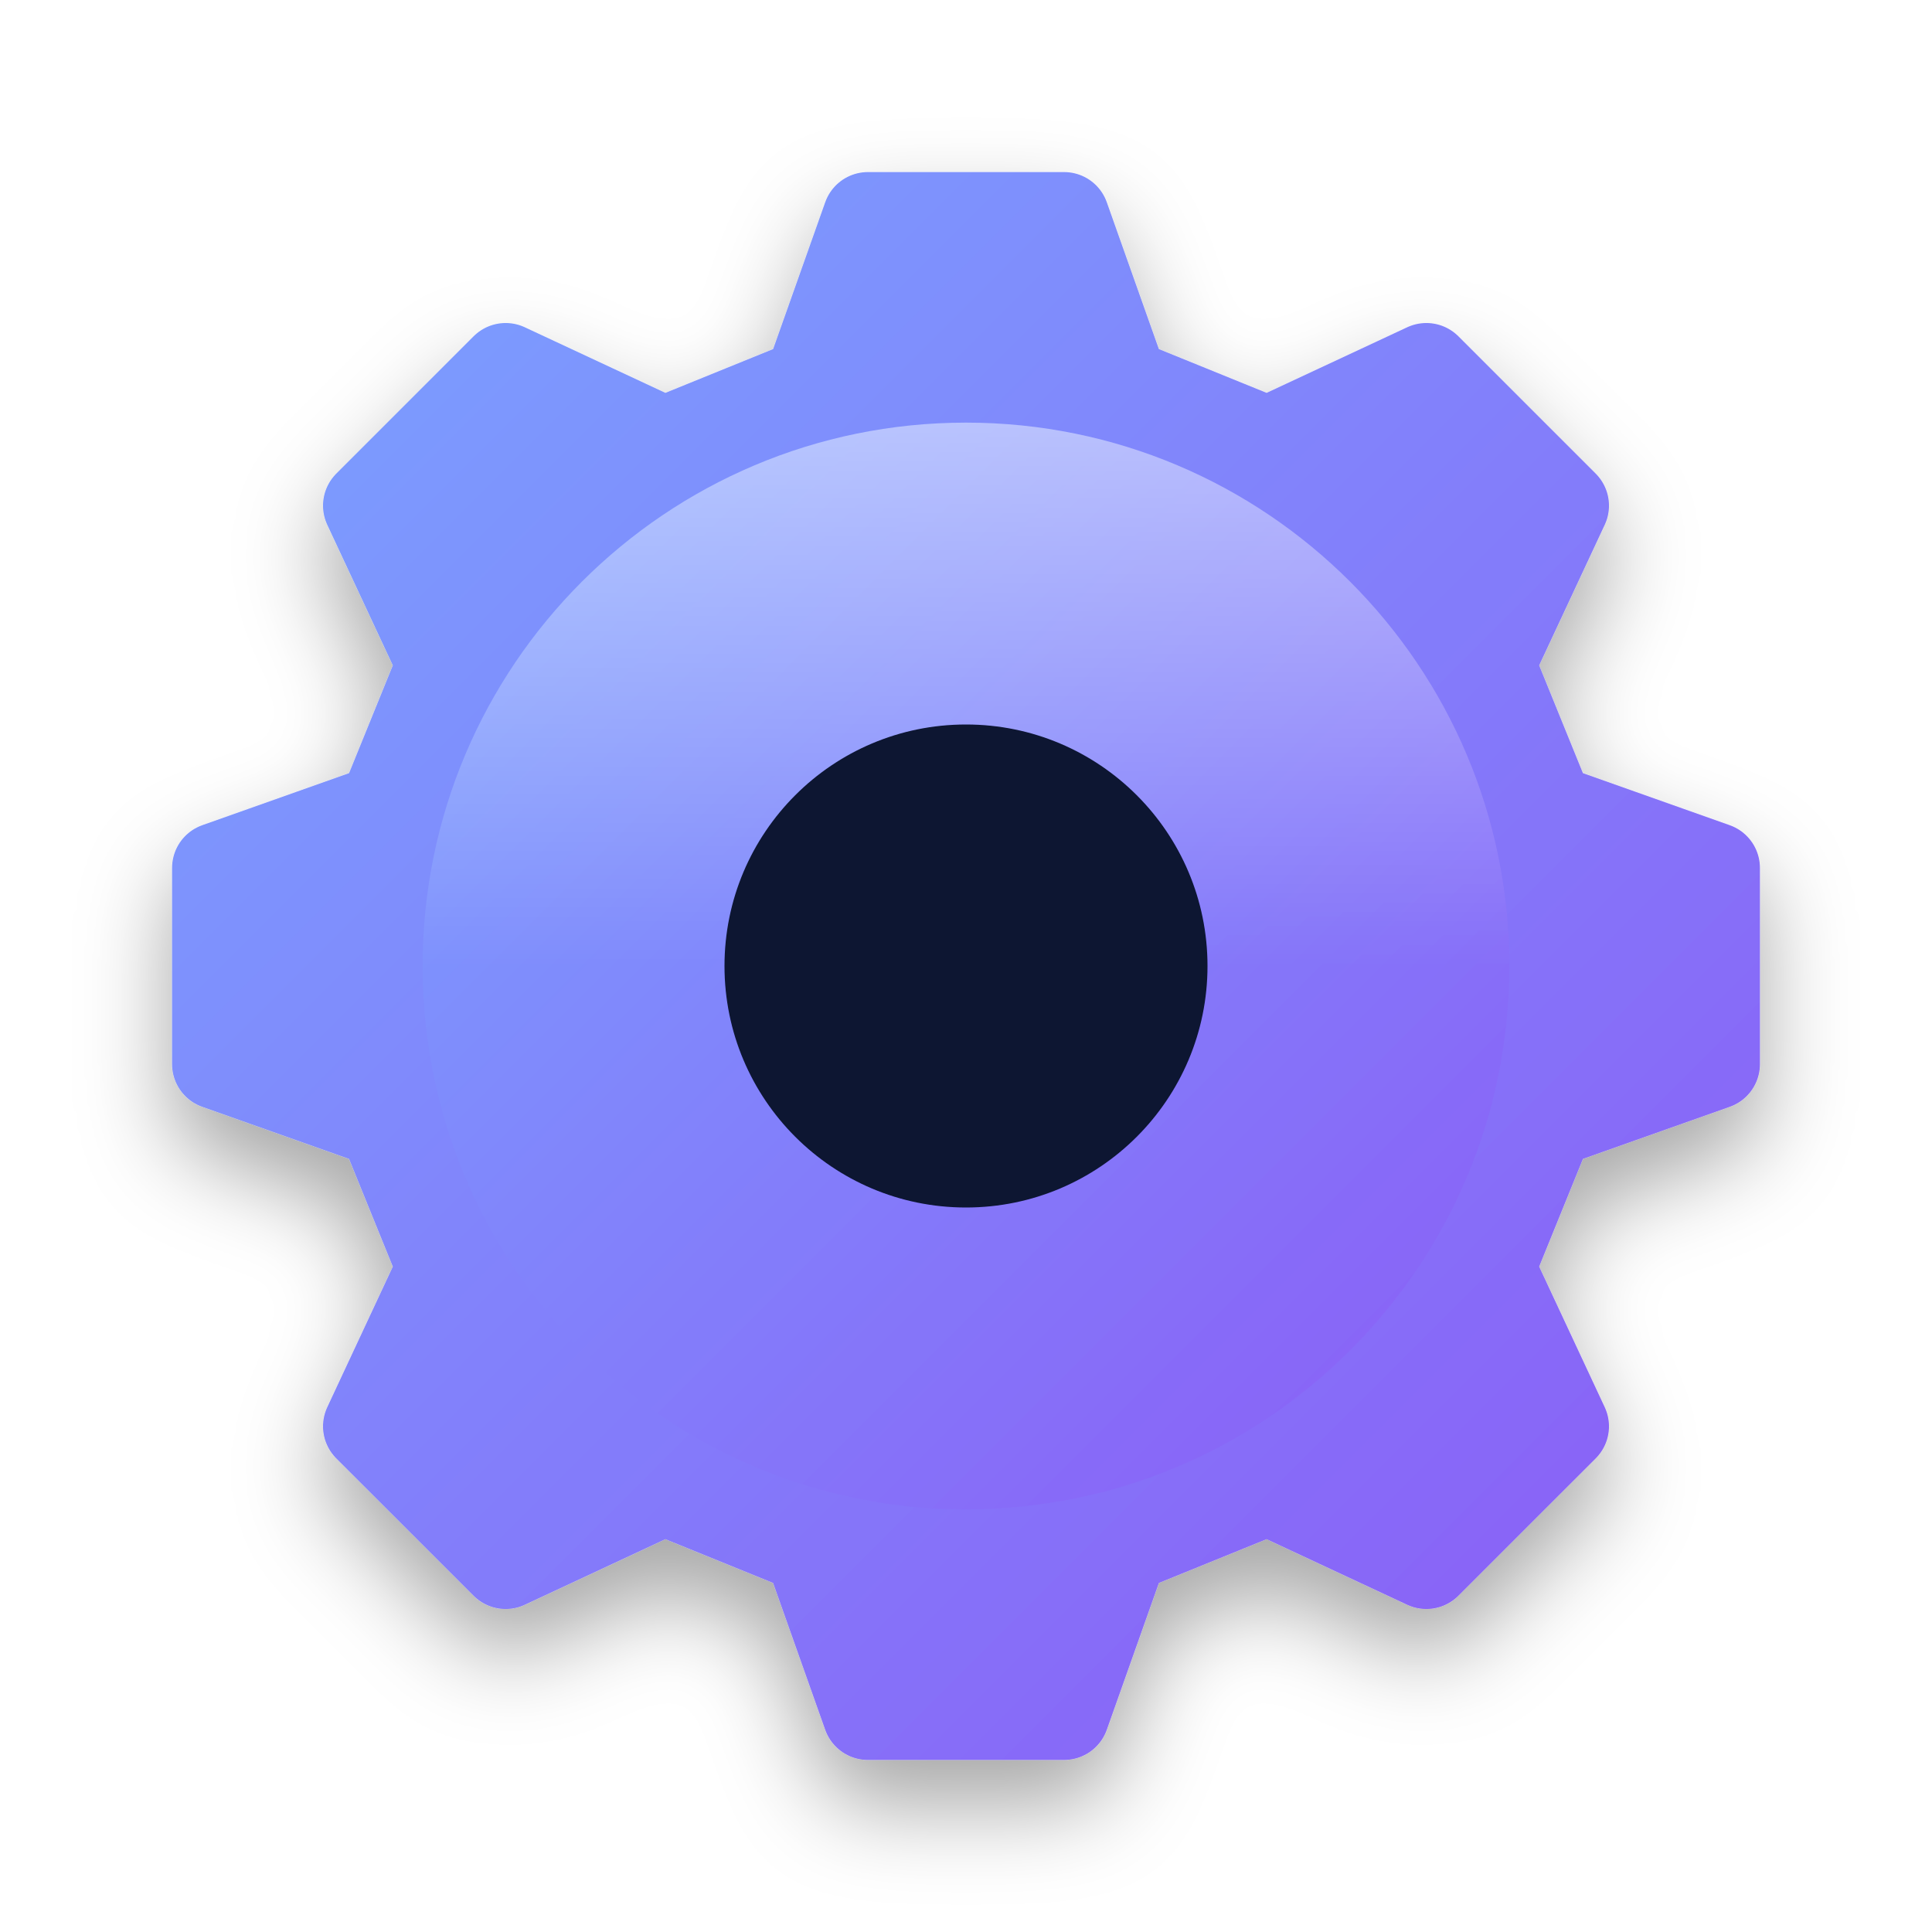
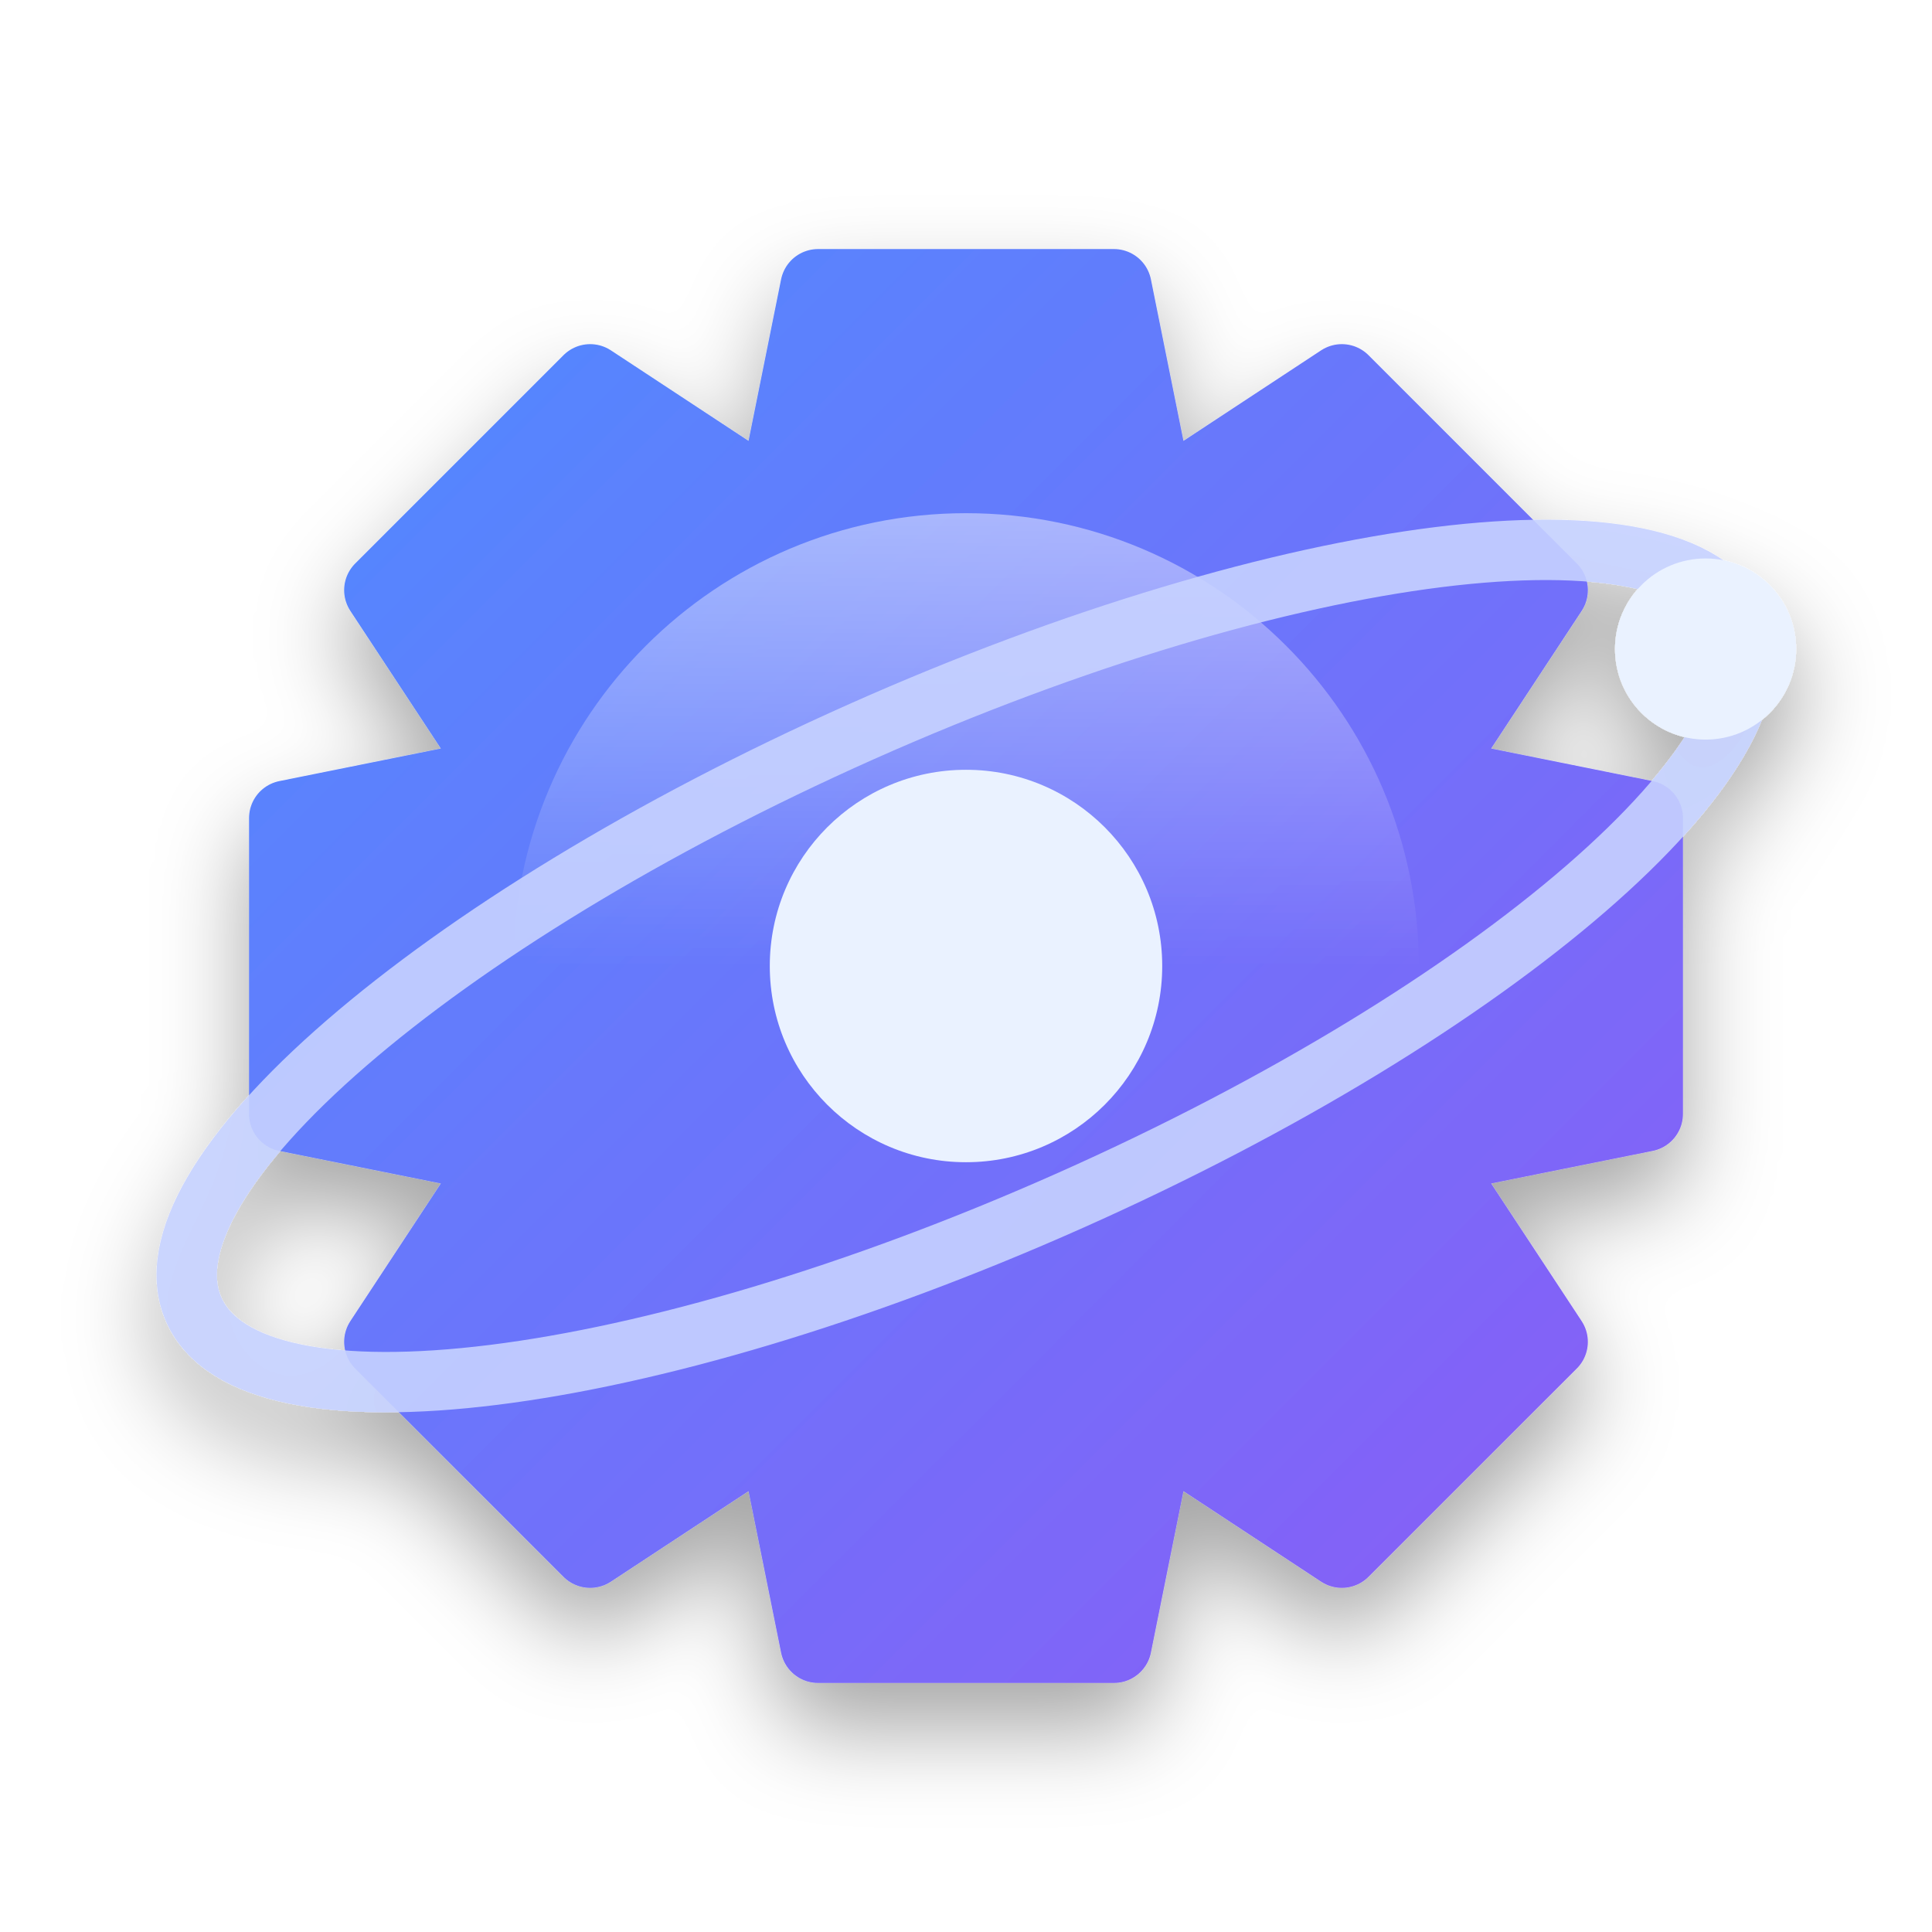
<svg xmlns="http://www.w3.org/2000/svg" viewBox="0 0 128 128">
  <defs>
    <linearGradient id="bleu" x1="0" y1="0" x2="0" y2="1">
      <stop offset="0" stop-color="#6fb3ff" />
      <stop offset="1" stop-color="#2f6bff" />
    </linearGradient>
    <linearGradient id="violet" x1="0" y1="0" x2="1" y2="1">
      <stop offset="0" stop-color="#7aa2ff" />
      <stop offset="1" stop-color="#8b5cf6" />
    </linearGradient>
    <linearGradient id="clair" x1="0" y1="0" x2="0" y2="1">
      <stop offset="0" stop-color="#eaf2ff" />
      <stop offset="1" stop-color="#9dbcff" />
    </linearGradient>
    <linearGradient id="reflet" x1="0" y1="0" x2="0" y2="1">
      <stop offset="0" stop-color="#fff" stop-opacity=".45" />
      <stop offset=".5" stop-color="#fff" stop-opacity="0" />
    </linearGradient>
+     <linearGradient id="nexus" x1="0" y1="0" x2="1" y2="1">
+       <stop offset="0" stop-color="#4f8bff" />
+       <stop offset="1" stop-color="#8b5cf6" />
+     </linearGradient>
    <filter id="ombre" x="-20%" y="-20%" width="140%" height="150%">
      <feDropShadow dx="0" dy="3" stdDeviation="3" flood-color="#000" flood-opacity=".35" />
    </filter>
  </defs>
  <g filter="url(#ombre)">
-     <polygon points="113.6,57.5 113.6,70.5 102.6,74.4 98.7,84.0 103.6,94.5 94.5,103.6 84.0,98.7 74.4,102.6 70.5,113.6 57.5,113.6 53.6,102.6 44.0,98.7 33.5,103.6 24.4,94.5 29.3,84.0 25.4,74.4 14.4,70.5 14.4,57.5 25.4,53.6 29.3,44.0 24.4,33.5 33.5,24.4 44.0,29.3 53.6,25.4 57.5,14.4 70.5,14.4 74.4,25.4 84.0,29.3 94.5,24.4 103.6,33.5 98.7,44.0 102.6,53.6" fill="url(#violet)" stroke="url(#violet)" stroke-width="6" stroke-linejoin="round" />
-     <circle cx="64" cy="64" r="36" fill="url(#violet)" />
-     <circle cx="64" cy="64" r="36" fill="url(#reflet)" />
-     <circle cx="64" cy="64" r="16" fill="#0b1433" />
+     <path d="M95.6,51.5 L109.0,54.2 L109.0,73.8 L95.6,76.5 L95.2,77.5 L102.7,88.9 L88.9,102.7 L77.5,95.2 L76.5,95.6 L73.8,109.0 L54.2,109.0 L51.5,95.6 L50.5,95.2 L39.1,102.7 L25.3,88.9 L32.8,77.5 L32.4,76.5 L19.0,73.8 L19.0,54.2 L32.4,51.5 L32.8,50.5 L25.3,39.1 L39.1,25.3 L50.5,32.8 L51.5,32.4 L54.2,19.0 L73.8,19.0 L76.5,32.4 L77.5,32.8 L88.9,25.3 L102.7,39.1 L95.2,50.5 Z" fill="url(#nexus)" stroke="url(#nexus)" stroke-width="5" stroke-linejoin="round" />
+     <circle cx="64" cy="64" r="30" fill="url(#reflet)" />
+     <circle cx="64" cy="64" r="13" fill="#eaf2ff" />
+     <ellipse cx="64" cy="64" rx="56" ry="17" fill="none" stroke="#c7d2ff" stroke-width="4" opacity=".9" transform="rotate(-24 64 64)" />
+     <circle cx="113" cy="43" r="6" fill="#eaf2ff" />
  </g>
</svg>
